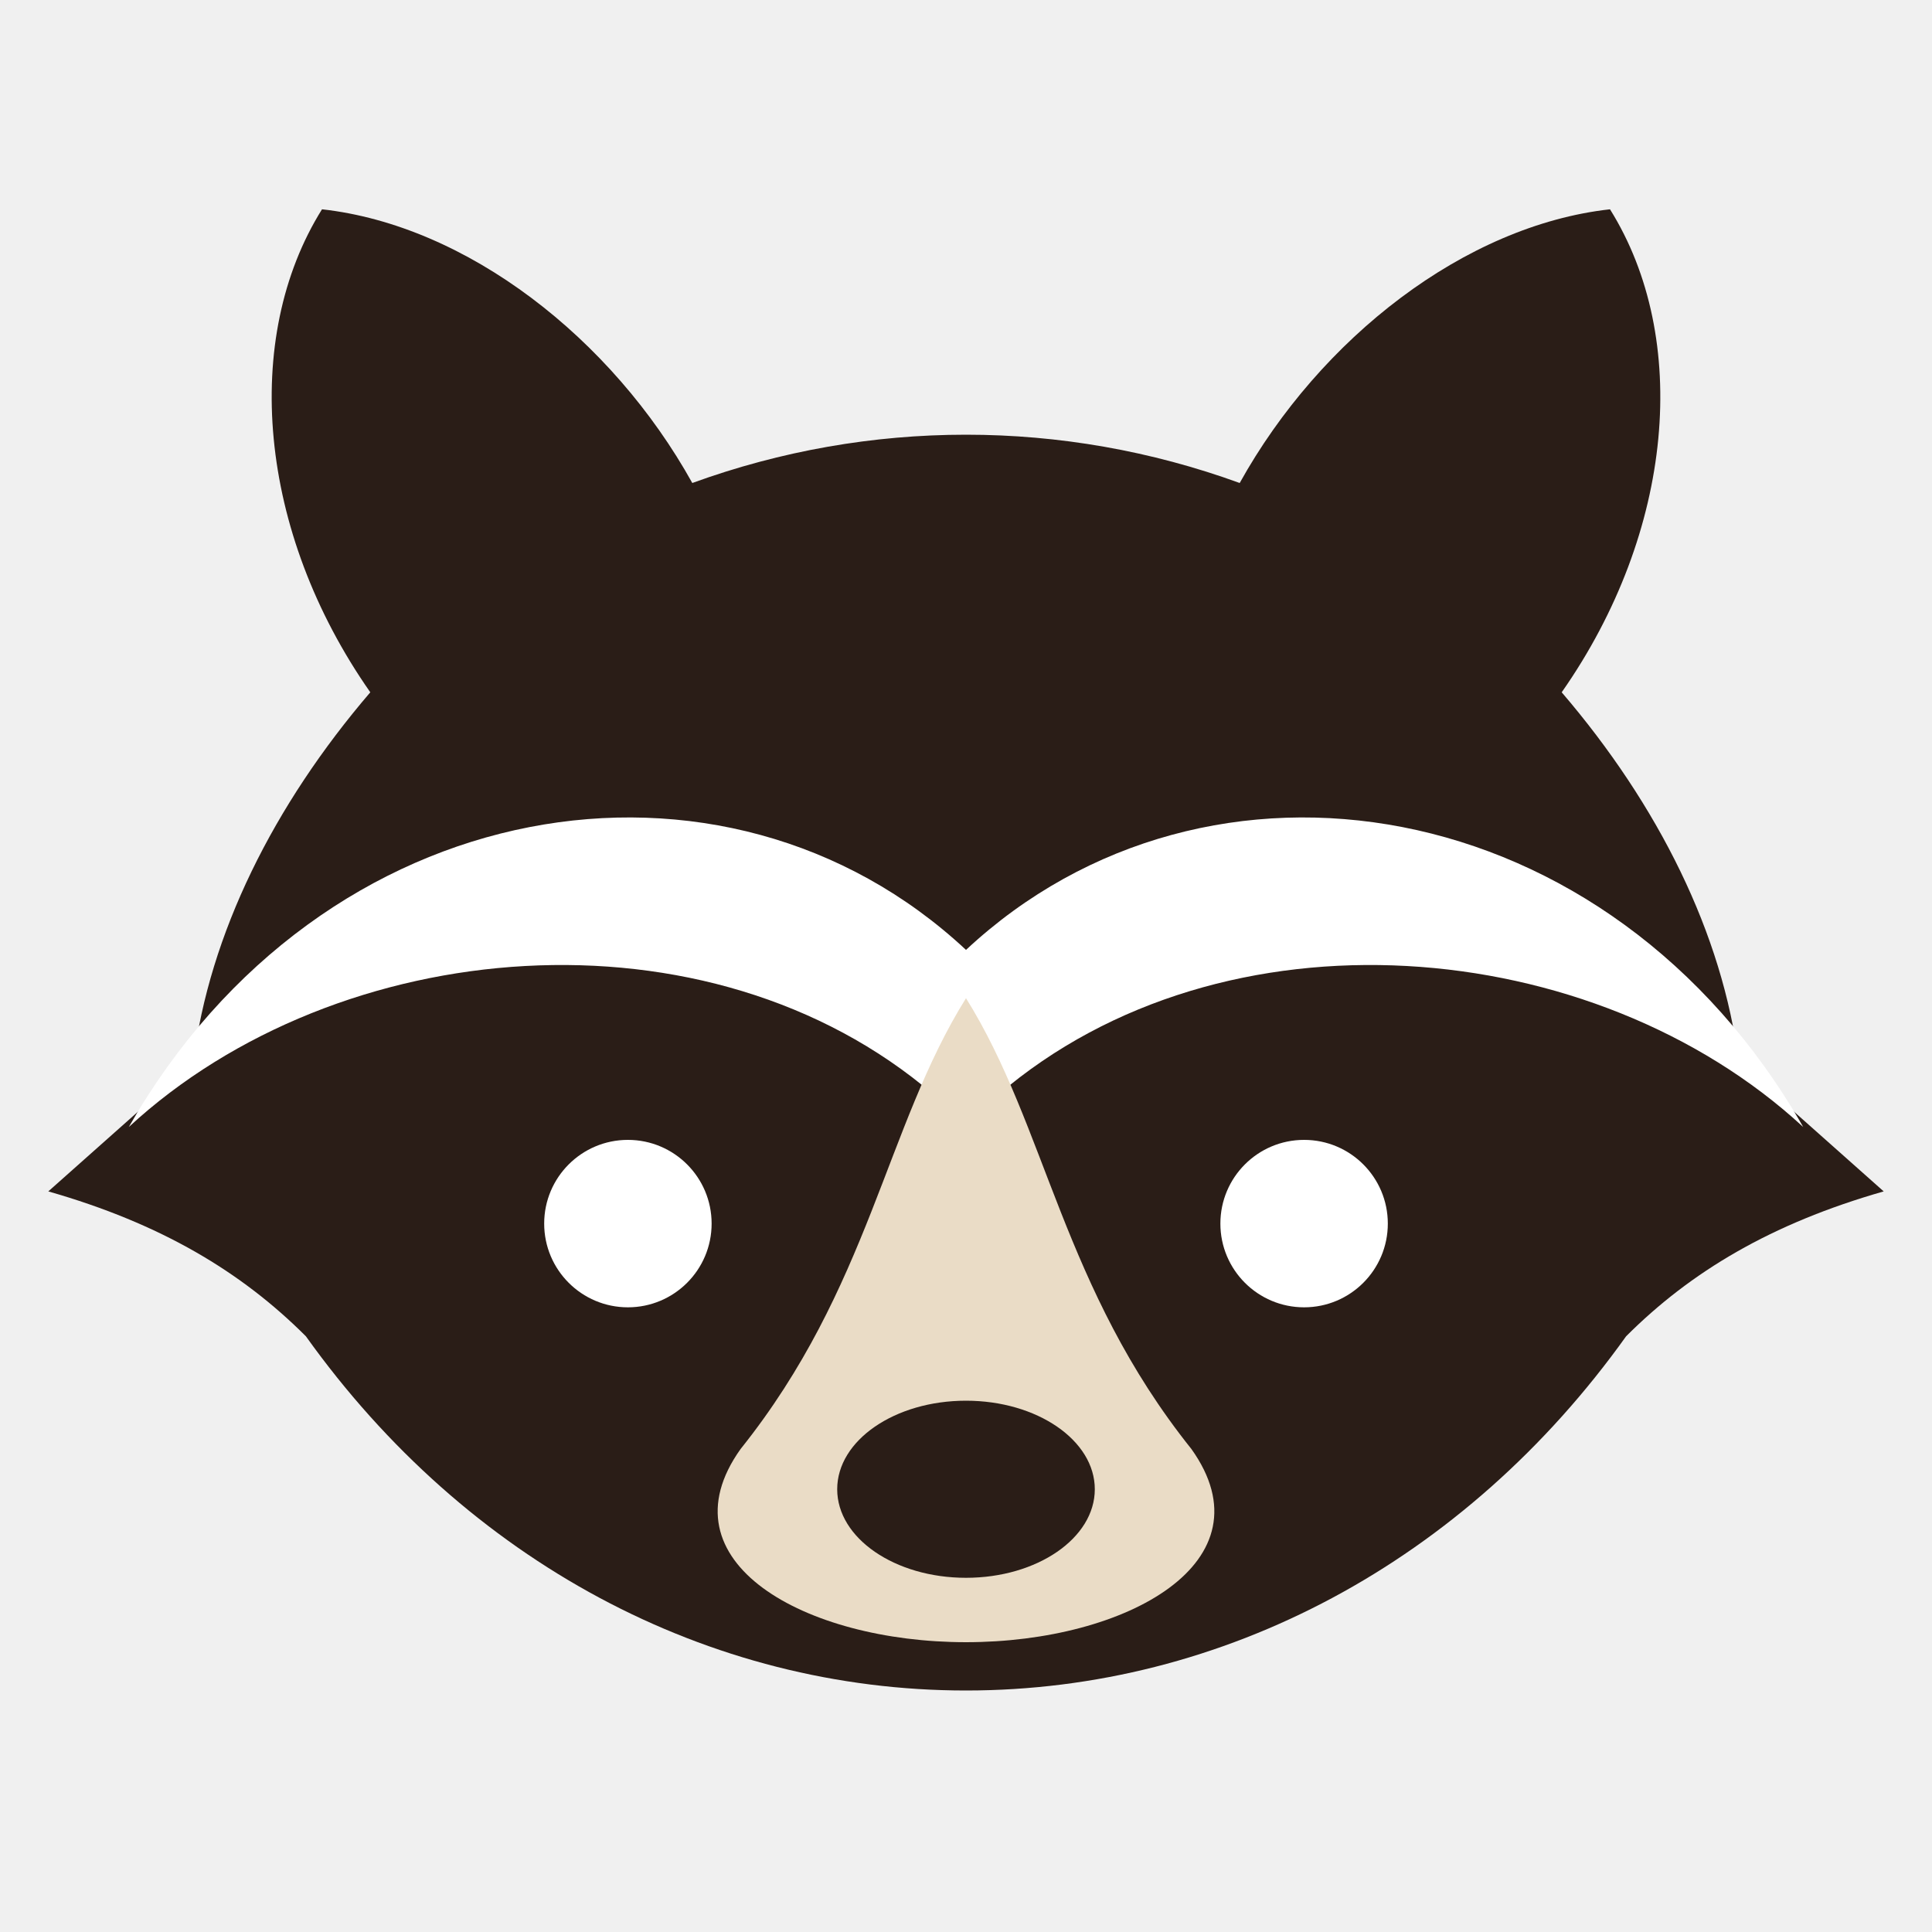
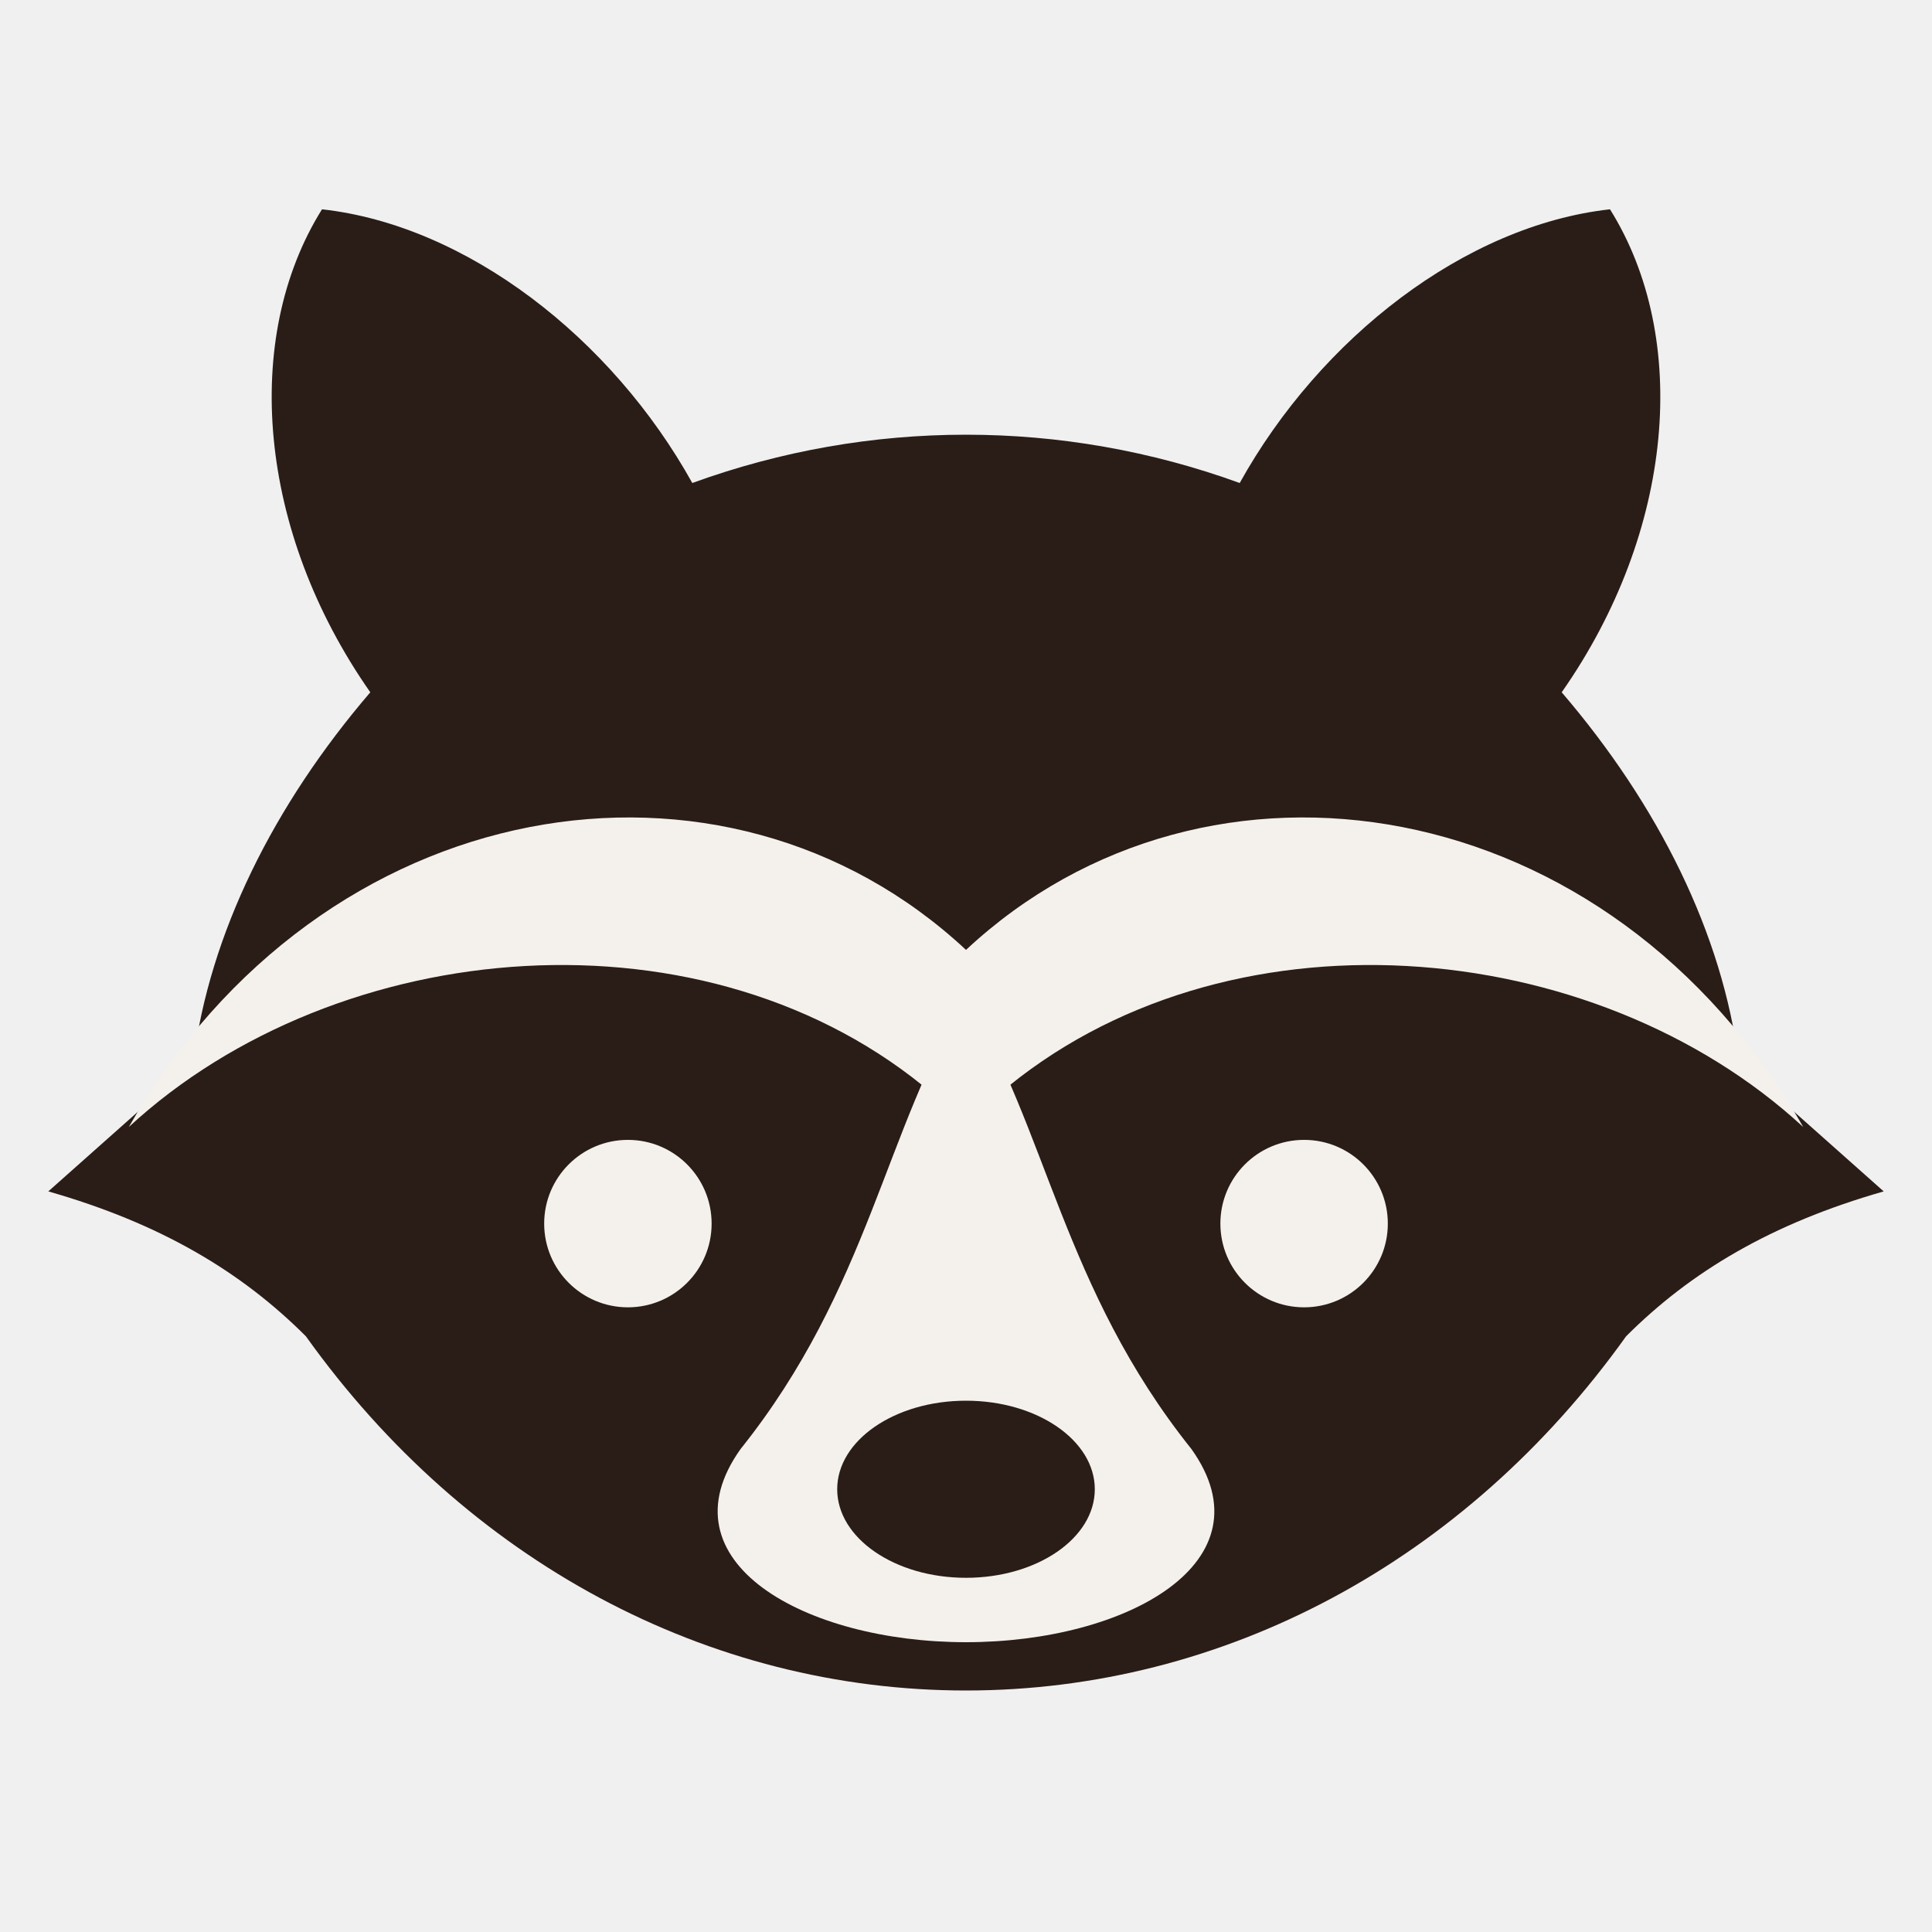
<svg xmlns="http://www.w3.org/2000/svg" viewBox="0 0 120 120" role="img" aria-label="Marcel Pro">
  <g class="head">
    <path fill="#2A1D17" d="M23 43c-7-10-8-22-3-30 9 1 18 8 23 17 11-4 23-4 34 0 5-9 14-16 23-17 5 8 4 20-3 30 6 7 10 15 11 23l9 8c-7 2-12 5-16 9-10 14-25 22-41 22s-31-8-41-22c-4-4-9-7-16-9l9-8c1-8 5-16 11-23z" />
-     <path fill="#FFFFFF" d="M8 70C20 49 45 45 60 59 75 45 100 49 112 70 99 58 76 56 62 68H58C44 56 21 58 8 70z" />
-     <path fill="#EADCC6" d="M60 62C55 70 54 80 46 90C41 97 50 102 60 102C70 102 79 97 74 90C66 80 65 70 60 62z" />
+     <path fill="#F4F1EC" d="M8 70C20 49 45 45 60 59 75 45 100 49 112 70 99 58 76 56 62 68H58C44 56 21 58 8 70z" />
+     <path fill="#F4F1EC" d="M60 62C55 70 54 80 46 90C41 97 50 102 60 102C70 102 79 97 74 90C66 80 65 70 60 62z" />
    <ellipse fill="#2A1D17" cx="60" cy="92.5" rx="8" ry="5.5" />
    <g class="eyes">
-       <circle fill="#FFFFFF" cx="39" cy="76" r="5.2" />
-       <circle fill="#FFFFFF" cx="81" cy="76" r="5.2" />
+       <circle fill="#F4F1EC" cx="39" cy="76" r="5.2" />
+       <circle fill="#F4F1EC" cx="81" cy="76" r="5.2" />
    </g>
  </g>
</svg>
